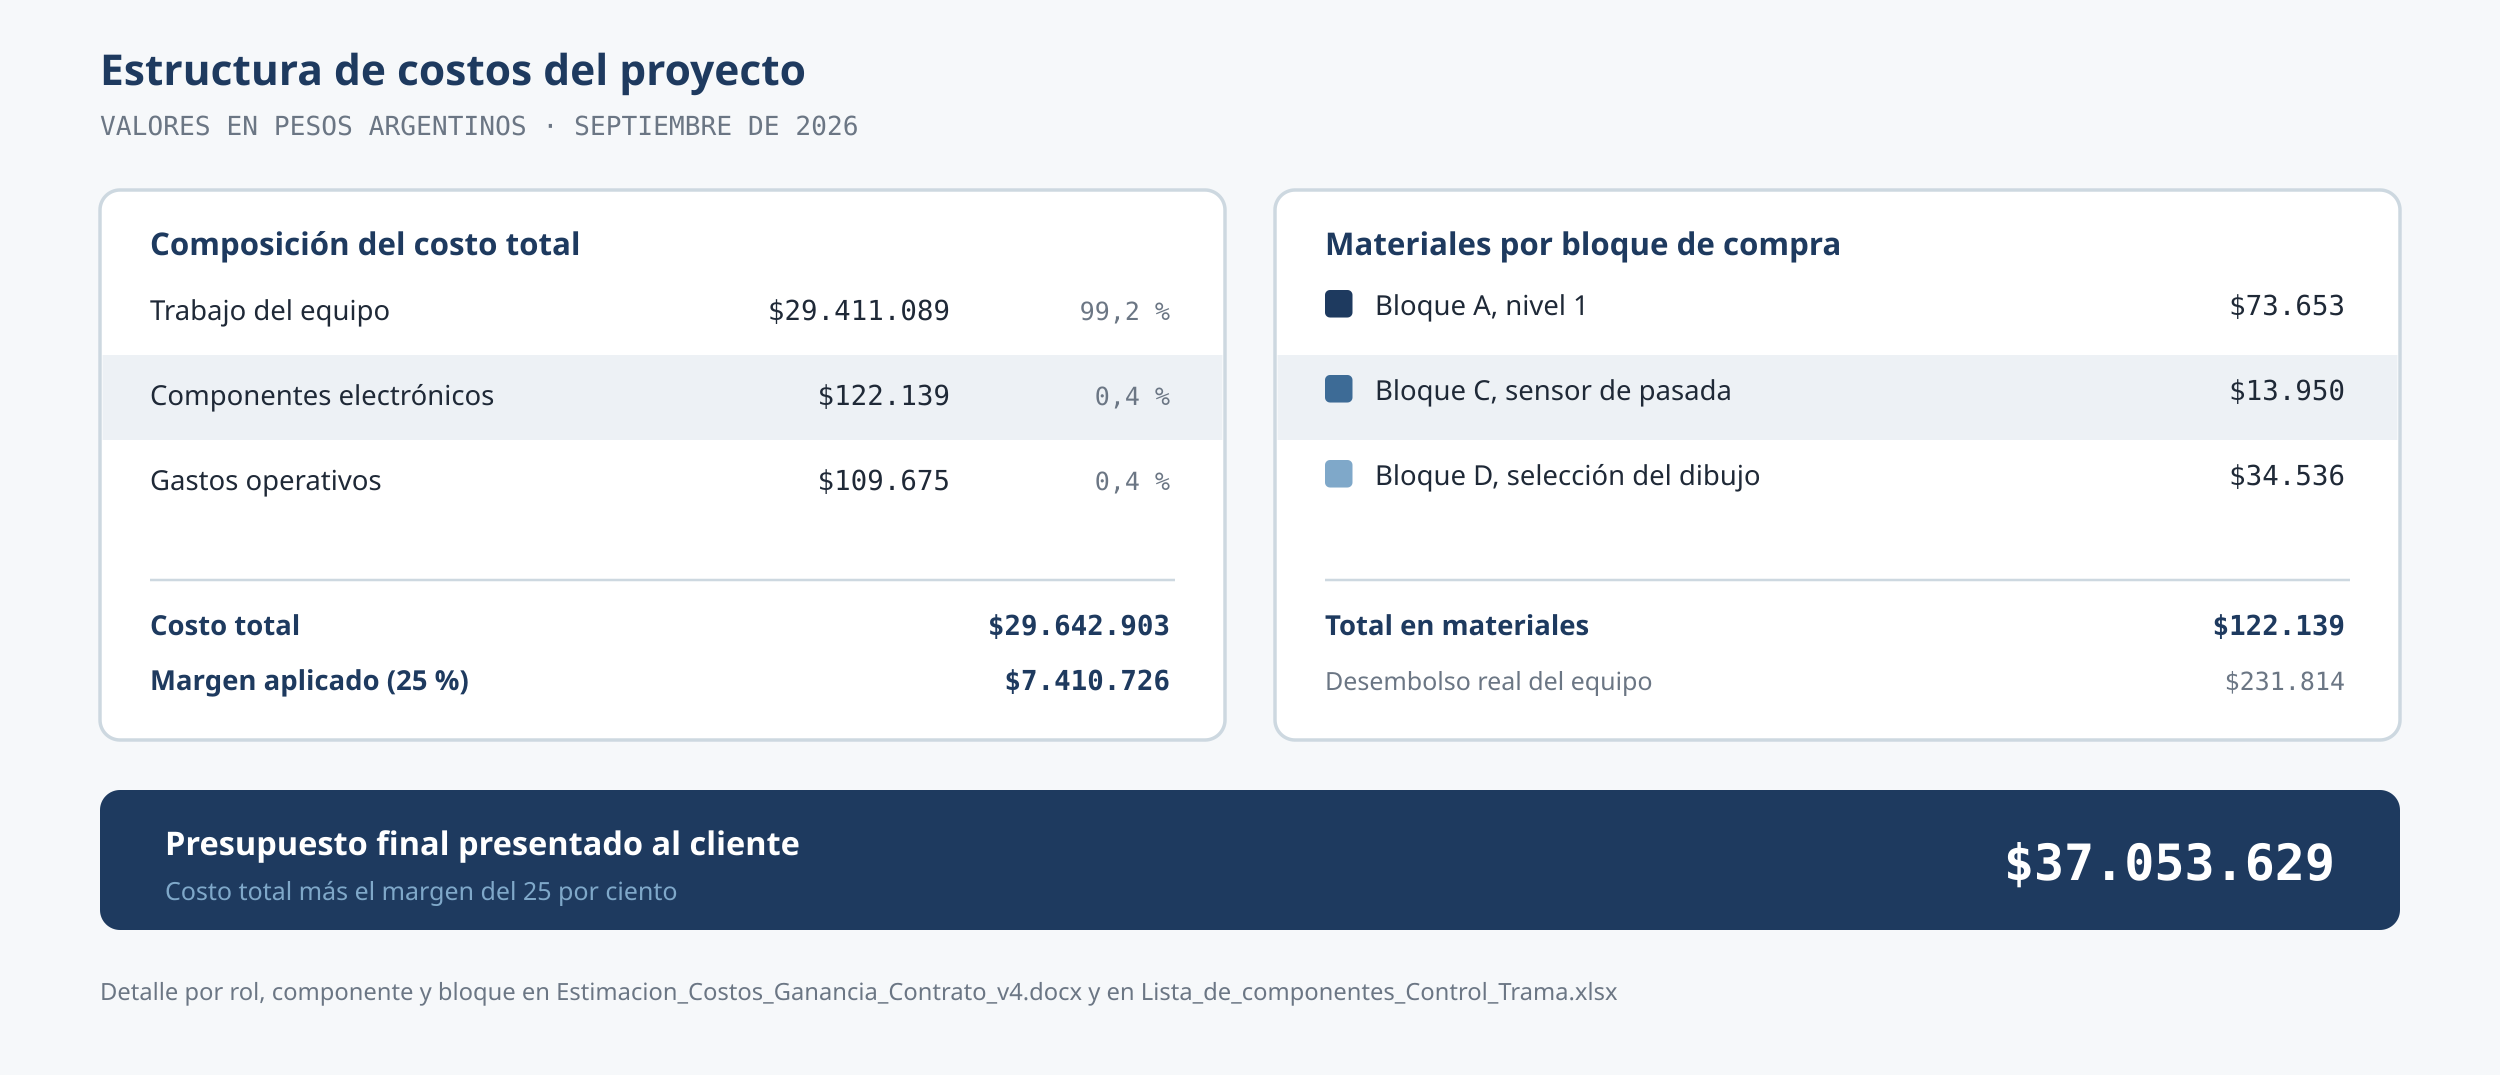
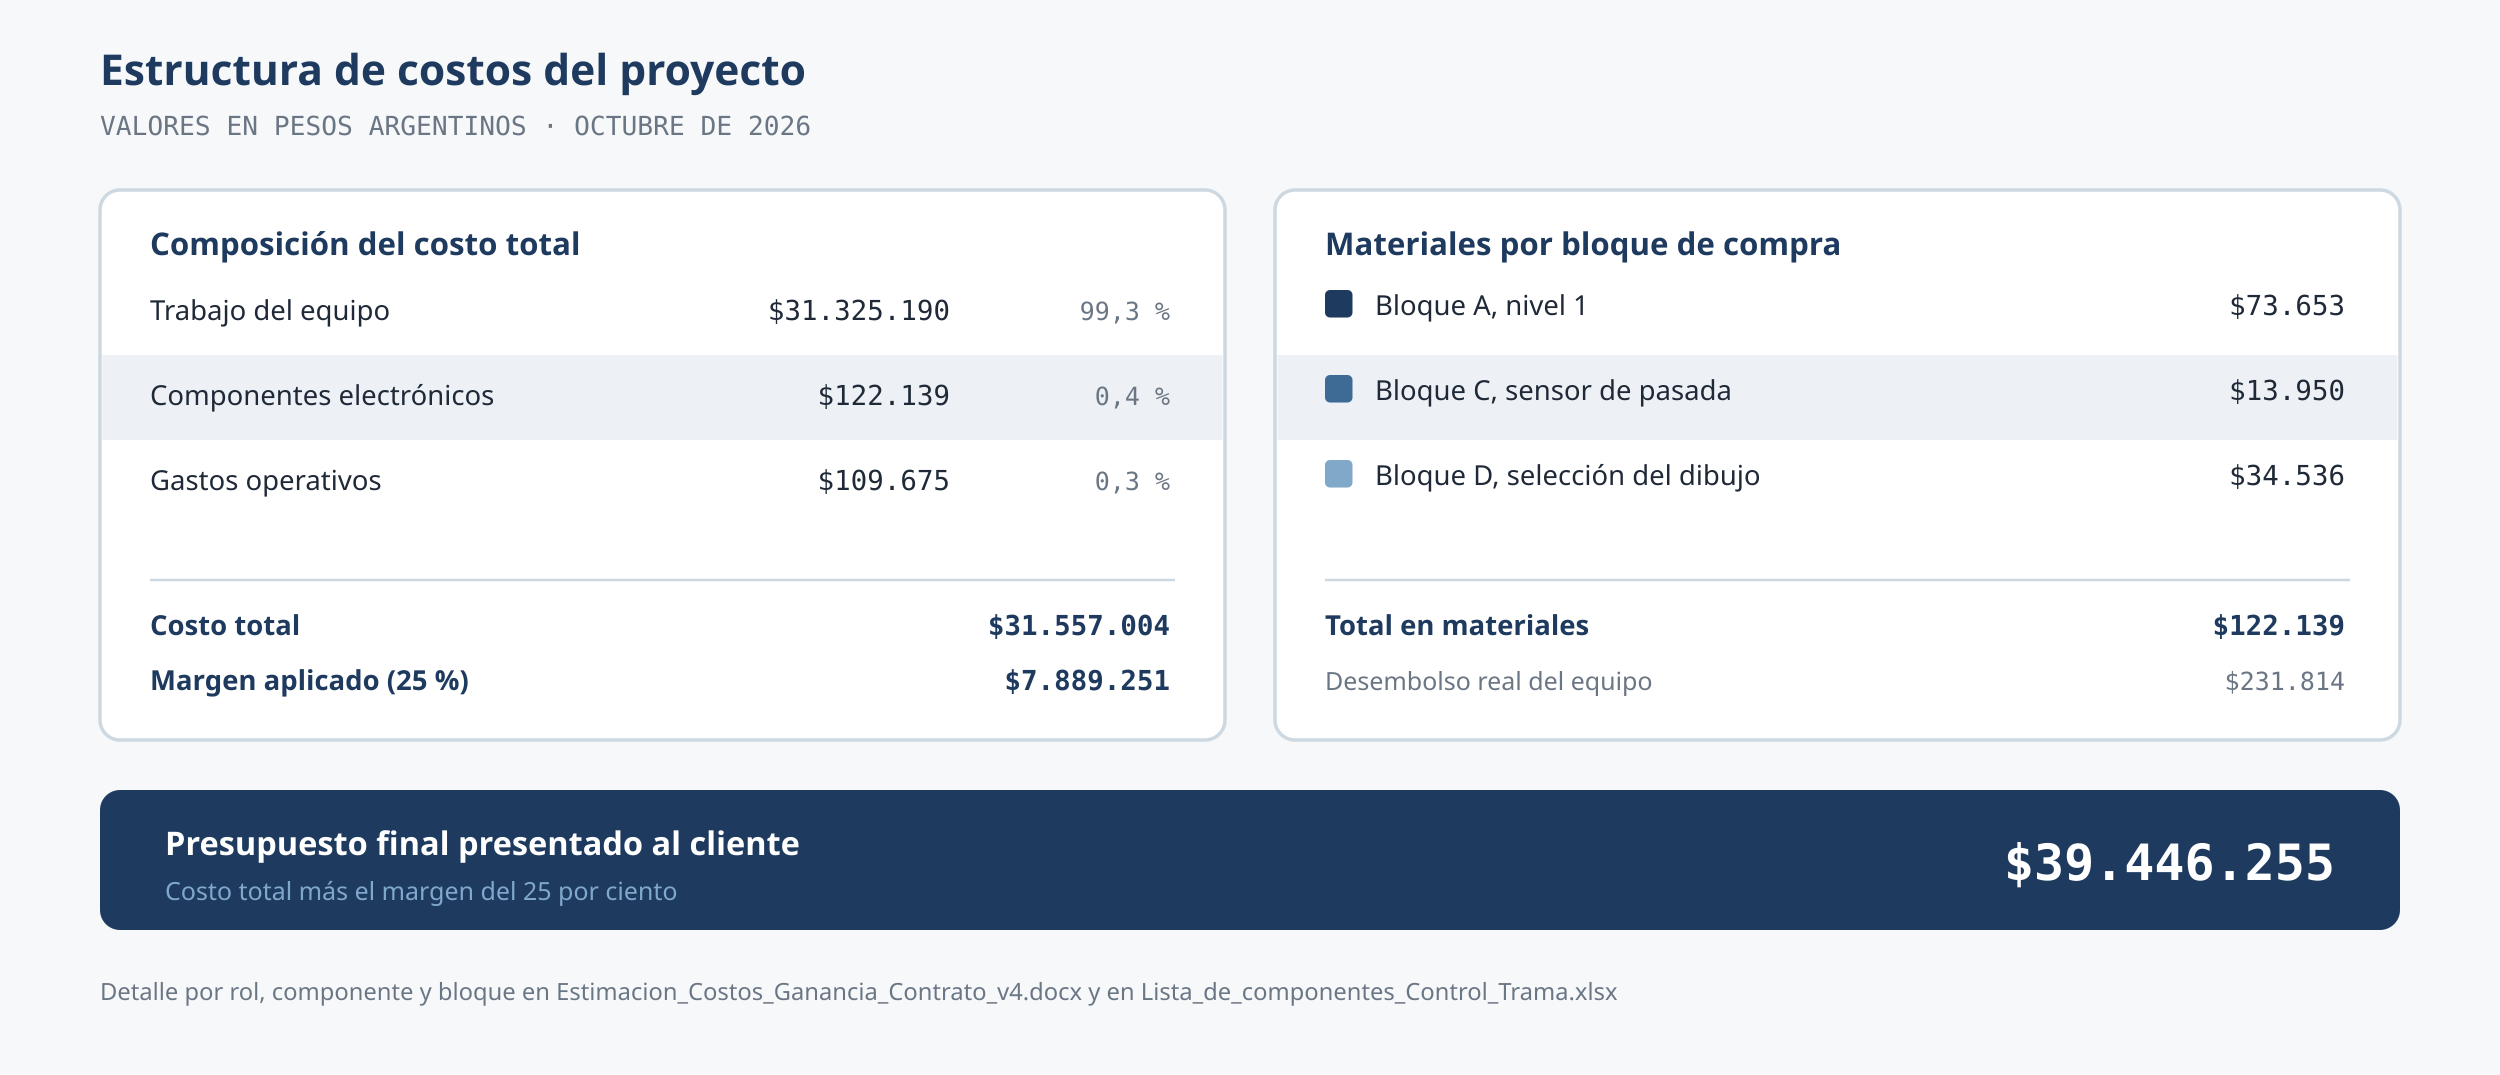
<svg xmlns="http://www.w3.org/2000/svg" viewBox="0 0 1000 430" font-family="IBM Plex Sans, system-ui, sans-serif">
  <rect width="1000" height="430" fill="#F6F8FA" />
  <text x="40" y="34" font-size="17" font-weight="600" fill="#1E3A5F" font-family="Questrial, sans-serif">Estructura de costos del proyecto</text>
-   <text x="40" y="54" font-size="10.5" fill="#6B7684" font-family="IBM Plex Mono, ui-monospace, monospace">VALORES EN PESOS ARGENTINOS · SEPTIEMBRE DE 2026</text>
+   <text x="40" y="54" font-size="10.5" fill="#6B7684" font-family="IBM Plex Mono, ui-monospace, monospace">VALORES EN PESOS ARGENTINOS · OCTUBRE DE 2026</text>
  <rect x="40" y="76" width="450" height="220" rx="8" fill="#FFFFFF" stroke="#CDD8E0" stroke-width="1.4" />
  <text x="60" y="102" font-size="12.5" font-weight="600" fill="#1E3A5F" font-family="Questrial, sans-serif">Composición del costo total</text>
  <text x="60" y="128" font-size="11" fill="#1F2937">Trabajo del equipo</text>
-   <text x="380" y="128" font-size="11" fill="#1F2937" text-anchor="end" font-family="IBM Plex Mono, ui-monospace, monospace">$29.411.089</text>
-   <text x="468" y="128" font-size="10" fill="#6B7684" text-anchor="end" font-family="IBM Plex Mono, ui-monospace, monospace">99,2 %</text>
+   <text x="380" y="128" font-size="11" fill="#1F2937" text-anchor="end" font-family="IBM Plex Mono, ui-monospace, monospace">$31.325.190</text>
+   <text x="468" y="128" font-size="10" fill="#6B7684" text-anchor="end" font-family="IBM Plex Mono, ui-monospace, monospace">99,3 %</text>
  <rect x="41" y="142" width="448" height="34" fill="#EDF1F5" />
  <text x="60" y="162" font-size="11" fill="#1F2937">Componentes electrónicos</text>
  <text x="380" y="162" font-size="11" fill="#1F2937" text-anchor="end" font-family="IBM Plex Mono, ui-monospace, monospace">$122.139</text>
  <text x="468" y="162" font-size="10" fill="#6B7684" text-anchor="end" font-family="IBM Plex Mono, ui-monospace, monospace">0,4 %</text>
  <text x="60" y="196" font-size="11" fill="#1F2937">Gastos operativos</text>
  <text x="380" y="196" font-size="11" fill="#1F2937" text-anchor="end" font-family="IBM Plex Mono, ui-monospace, monospace">$109.675</text>
-   <text x="468" y="196" font-size="10" fill="#6B7684" text-anchor="end" font-family="IBM Plex Mono, ui-monospace, monospace">0,4 %</text>
+   <text x="468" y="196" font-size="10" fill="#6B7684" text-anchor="end" font-family="IBM Plex Mono, ui-monospace, monospace">0,3 %</text>
  <line x1="60" y1="232" x2="470" y2="232" stroke="#CDD8E0" />
  <text x="60" y="254" font-size="11" font-weight="600" fill="#1E3A5F">Costo total</text>
-   <text x="468" y="254" font-size="11" font-weight="600" fill="#1E3A5F" text-anchor="end" font-family="IBM Plex Mono, ui-monospace, monospace">$29.642.903</text>
+   <text x="468" y="254" font-size="11" font-weight="600" fill="#1E3A5F" text-anchor="end" font-family="IBM Plex Mono, ui-monospace, monospace">$31.557.004</text>
  <text x="60" y="276" font-size="11" font-weight="600" fill="#1E3A5F">Margen aplicado (25 %)</text>
-   <text x="468" y="276" font-size="11" font-weight="600" fill="#1E3A5F" text-anchor="end" font-family="IBM Plex Mono, ui-monospace, monospace">$7.410.726</text>
+   <text x="468" y="276" font-size="11" font-weight="600" fill="#1E3A5F" text-anchor="end" font-family="IBM Plex Mono, ui-monospace, monospace">$7.889.251</text>
  <rect x="510" y="76" width="450" height="220" rx="8" fill="#FFFFFF" stroke="#CDD8E0" stroke-width="1.4" />
  <text x="530" y="102" font-size="12.5" font-weight="600" fill="#1E3A5F" font-family="Questrial, sans-serif">Materiales por bloque de compra</text>
  <rect x="530" y="116" width="11" height="11" rx="2" fill="#1E3A5F" />
  <text x="550" y="126" font-size="11" fill="#1F2937">Bloque A, nivel 1</text>
  <text x="938" y="126" font-size="11" fill="#1F2937" text-anchor="end" font-family="IBM Plex Mono, ui-monospace, monospace">$73.653</text>
  <rect x="511" y="142" width="448" height="34" fill="#EDF1F5" />
  <rect x="530" y="150" width="11" height="11" rx="2" fill="#3D6B96" />
  <text x="550" y="160" font-size="11" fill="#1F2937">Bloque C, sensor de pasada</text>
  <text x="938" y="160" font-size="11" fill="#1F2937" text-anchor="end" font-family="IBM Plex Mono, ui-monospace, monospace">$13.950</text>
  <rect x="530" y="184" width="11" height="11" rx="2" fill="#7FA8C9" />
  <text x="550" y="194" font-size="11" fill="#1F2937">Bloque D, selección del dibujo</text>
  <text x="938" y="194" font-size="11" fill="#1F2937" text-anchor="end" font-family="IBM Plex Mono, ui-monospace, monospace">$34.536</text>
  <line x1="530" y1="232" x2="940" y2="232" stroke="#CDD8E0" />
  <text x="530" y="254" font-size="11" font-weight="600" fill="#1E3A5F">Total en materiales</text>
  <text x="938" y="254" font-size="11" font-weight="600" fill="#1E3A5F" text-anchor="end" font-family="IBM Plex Mono, ui-monospace, monospace">$122.139</text>
  <text x="530" y="276" font-size="10" fill="#6B7684">Desembolso real del equipo</text>
  <text x="938" y="276" font-size="10" fill="#6B7684" text-anchor="end" font-family="IBM Plex Mono, ui-monospace, monospace">$231.814</text>
  <rect x="40" y="316" width="920" height="56" rx="8" fill="#1E3A5F" />
  <text x="66" y="342" font-size="13" font-weight="600" fill="#FFFFFF" font-family="Questrial, sans-serif">Presupuesto final presentado al cliente</text>
  <text x="66" y="360" font-size="10" fill="#7FA8C9">Costo total más el margen del 25 por ciento</text>
-   <text x="934" y="352" font-size="20" font-weight="600" fill="#FFFFFF" text-anchor="end" font-family="IBM Plex Mono, ui-monospace, monospace">$37.053.629</text>
+   <text x="934" y="352" font-size="20" font-weight="600" fill="#FFFFFF" text-anchor="end" font-family="IBM Plex Mono, ui-monospace, monospace">$39.446.255</text>
  <text x="40" y="400" font-size="9.5" fill="#6B7684">Detalle por rol, componente y bloque en Estimacion_Costos_Ganancia_Contrato_v4.docx y en Lista_de_componentes_Control_Trama.xlsx</text>
</svg>
